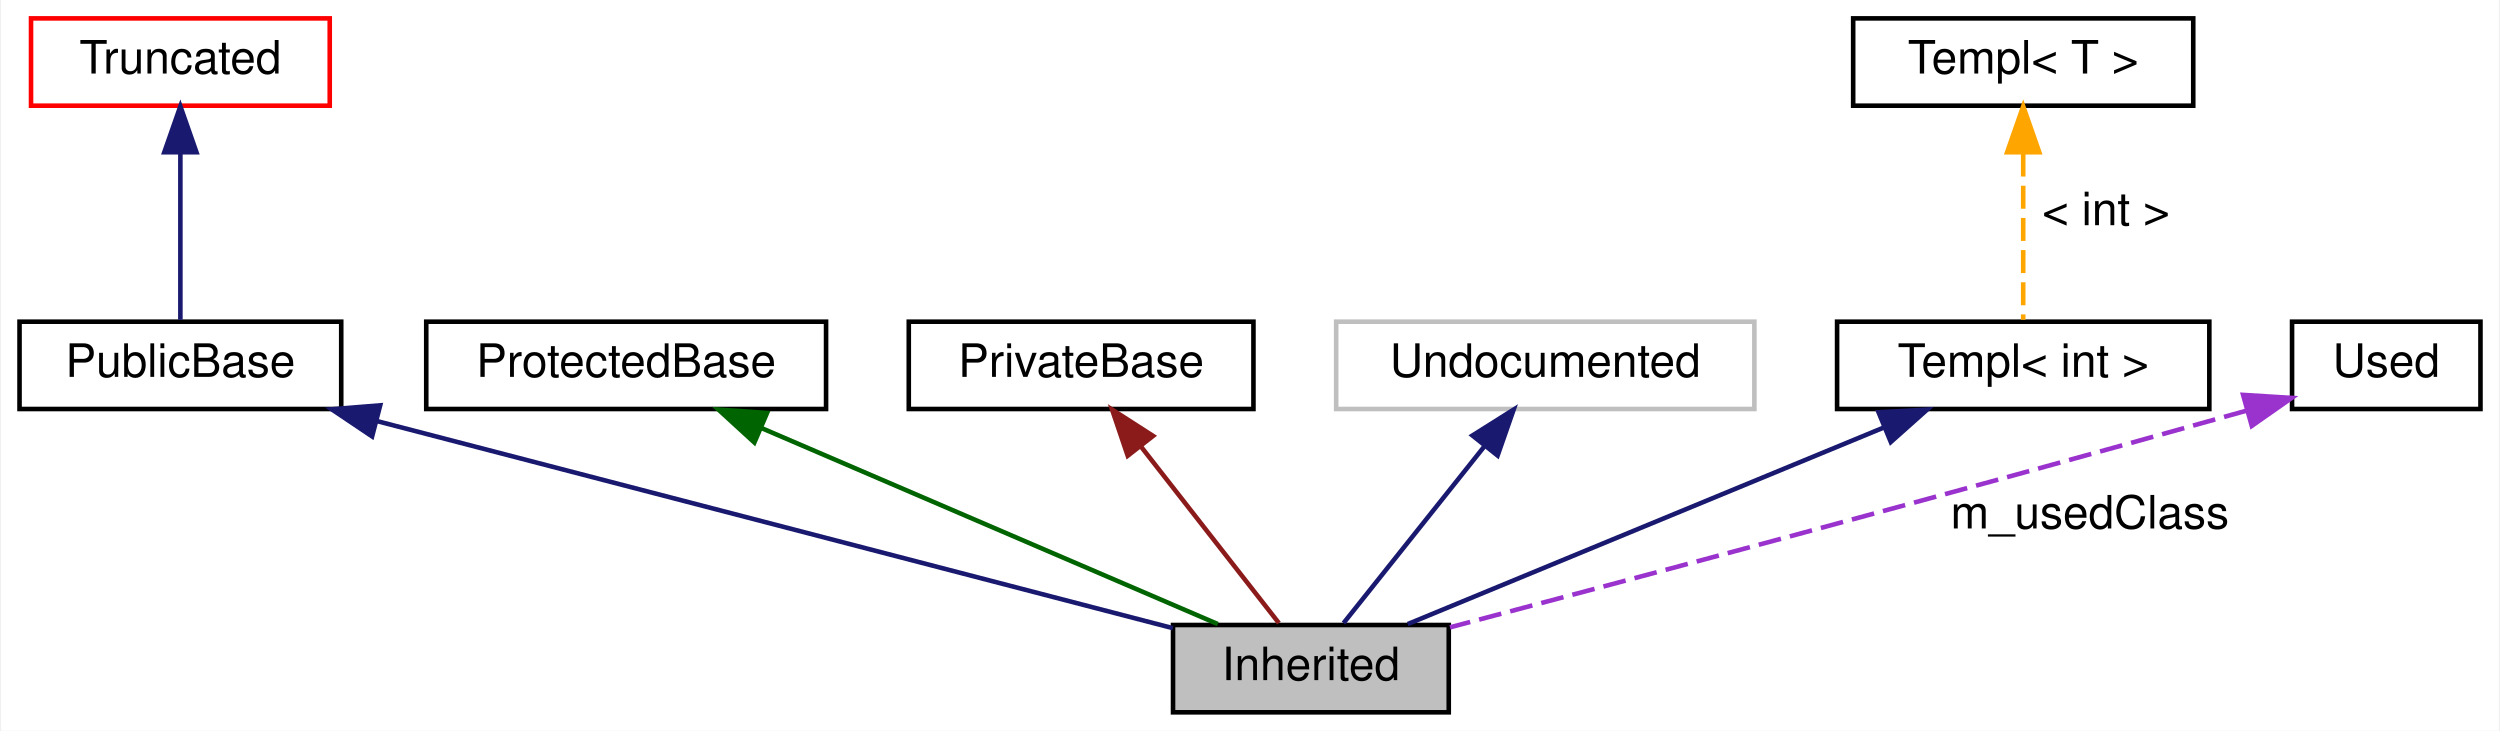
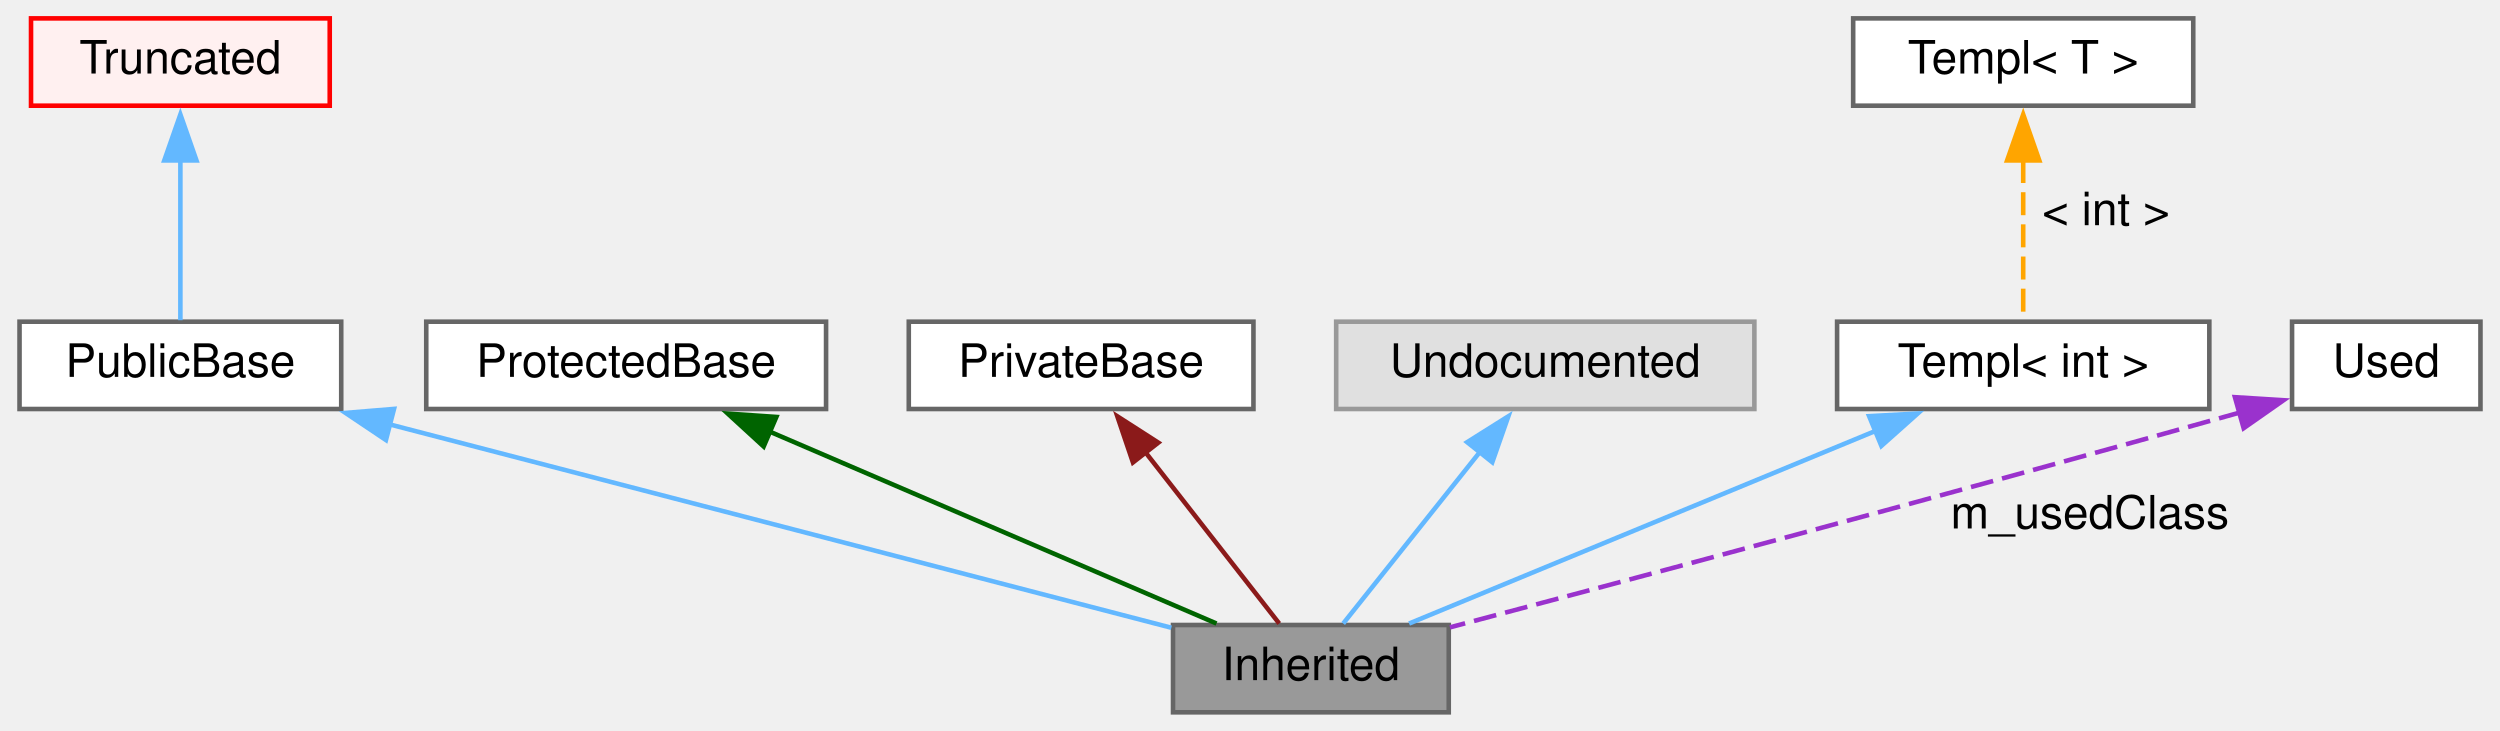
- <svg xmlns="http://www.w3.org/2000/svg" width="544pt" height="159pt" viewBox="0.00 0.00 543.50 159.00">
+ <svg xmlns="http://www.w3.org/2000/svg" xmlns:xlink="http://www.w3.org/1999/xlink" width="544pt" height="159pt" viewBox="0.00 0.00 543.50 159.00">
  <g id="graph0" class="graph" transform="scale(1 1) rotate(0) translate(4 155)">
-     <polygon fill="white" stroke="none" points="-4,4 -4,-155 539.5,-155 539.5,4 -4,4" />
    <g id="node1" class="node">
-       <polygon fill="#bfbfbf" stroke="black" points="311,-19 251,-19 251,0 311,0 311,-19" />
-       <text text-anchor="middle" x="281" y="-7" font-family="Helvetica,sans-Serif" font-size="10.00">Inherited</text>
+       <g id="a_node1">
+         <a xlink:title=" ">
+           <polygon fill="#999999" stroke="#666666" points="311,-19 251,-19 251,0 311,0 311,-19" />
+           <text text-anchor="middle" x="281" y="-7" font-family="Helvetica,sans-Serif" font-size="10.00">Inherited</text>
+         </a>
+       </g>
    </g>
    <g id="node2" class="node">
-       <polygon fill="none" stroke="black" points="70,-85 0,-85 0,-66 70,-66 70,-85" />
-       <text text-anchor="middle" x="35" y="-73" font-family="Helvetica,sans-Serif" font-size="10.00">PublicBase</text>
+       <g id="a_node2">
+         <a xlink:href="url.html" xlink:title=" ">
+           <polygon fill="white" stroke="#666666" points="70,-85 0,-85 0,-66 70,-66 70,-85" />
+           <text text-anchor="middle" x="35" y="-73" font-family="Helvetica,sans-Serif" font-size="10.00">PublicBase</text>
+         </a>
+       </g>
    </g>
    <g id="edge1" class="edge">
-       <path fill="none" stroke="midnightblue" d="M77.7,-63.39C127.22,-50.51 207.6,-29.59 250.97,-18.31" />
-       <polygon fill="midnightblue" stroke="midnightblue" points="76.72,-60.03 67.92,-65.94 78.48,-66.8 76.72,-60.03" />
+       <path fill="none" stroke="#63b8ff" d="M80.5,-62.66C130.08,-49.76 208,-29.49 250.64,-18.4" />
+       <polygon fill="#63b8ff" stroke="#63b8ff" points="79.73,-59.25 70.93,-65.15 81.49,-66.02 79.73,-59.25" />
    </g>
    <g id="node3" class="node">
-       <polygon fill="none" stroke="red" points="67.5,-151 2.5,-151 2.5,-132 67.5,-132 67.5,-151" />
-       <text text-anchor="middle" x="35" y="-139" font-family="Helvetica,sans-Serif" font-size="10.00">Truncated</text>
+       <g id="a_node3">
+         <a xlink:href="url.html" xlink:title=" ">
+           <polygon fill="#fff0f0" stroke="red" points="67.5,-151 2.5,-151 2.5,-132 67.5,-132 67.5,-151" />
+           <text text-anchor="middle" x="35" y="-139" font-family="Helvetica,sans-Serif" font-size="10.00">Truncated</text>
+         </a>
+       </g>
    </g>
    <g id="edge2" class="edge">
-       <path fill="none" stroke="midnightblue" d="M35,-121.58C35,-109.63 35,-94.72 35,-85.41" />
-       <polygon fill="midnightblue" stroke="midnightblue" points="31.5,-121.87 35,-131.87 38.5,-121.87 31.5,-121.87" />
+       <path fill="none" stroke="#63b8ff" d="M35,-120.18C35,-108.44 35,-94.27 35,-85.32" />
+       <polygon fill="#63b8ff" stroke="#63b8ff" points="31.5,-120.09 35,-130.09 38.5,-120.09 31.5,-120.09" />
    </g>
    <g id="node4" class="node">
-       <polygon fill="none" stroke="black" points="175.5,-85 88.5,-85 88.5,-66 175.5,-66 175.5,-85" />
+       <polygon fill="white" stroke="#666666" points="175.5,-85 88.5,-85 88.5,-66 175.5,-66 175.5,-85" />
      <text text-anchor="middle" x="132" y="-73" font-family="Helvetica,sans-Serif" font-size="10.00">ProtectedBase</text>
    </g>
    <g id="edge3" class="edge">
-       <path fill="none" stroke="darkgreen" d="M161.43,-61.86C190.79,-49.25 235.12,-30.21 260.75,-19.2" />
-       <polygon fill="darkgreen" stroke="darkgreen" points="159.9,-58.71 152.09,-65.87 162.66,-65.14 159.9,-58.71" />
+       <path fill="none" stroke="darkgreen" d="M163.19,-61.1C192.43,-48.54 235.3,-30.13 260.46,-19.32" />
+       <polygon fill="darkgreen" stroke="darkgreen" points="161.92,-57.84 154.11,-65 164.68,-64.27 161.92,-57.84" />
    </g>
    <g id="node5" class="node">
-       <polygon fill="none" stroke="black" points="268.5,-85 193.5,-85 193.5,-66 268.5,-66 268.5,-85" />
+       <polygon fill="white" stroke="#666666" points="268.5,-85 193.5,-85 193.5,-66 268.5,-66 268.5,-85" />
      <text text-anchor="middle" x="231" y="-73" font-family="Helvetica,sans-Serif" font-size="10.00">PrivateBase</text>
    </g>
    <g id="edge4" class="edge">
-       <path fill="none" stroke="#8b1a1a" d="M244.07,-57.77C253.66,-45.49 266.31,-29.3 274.04,-19.41" />
-       <polygon fill="#8b1a1a" stroke="#8b1a1a" points="241.14,-55.83 237.74,-65.87 246.66,-60.14 241.14,-55.83" />
+       <path fill="none" stroke="#8b1a1a" d="M244.86,-56.76C254.37,-44.58 266.59,-28.94 274.11,-19.32" />
+       <polygon fill="#8b1a1a" stroke="#8b1a1a" points="242.28,-54.37 238.88,-64.41 247.8,-58.68 242.28,-54.37" />
    </g>
    <g id="node6" class="node">
-       <polygon fill="none" stroke="#bfbfbf" points="377.5,-85 286.5,-85 286.5,-66 377.5,-66 377.5,-85" />
-       <text text-anchor="middle" x="332" y="-73" font-family="Helvetica,sans-Serif" font-size="10.00">Undocumented</text>
+       <g id="a_node6">
+         <a xlink:title=" ">
+           <polygon fill="#e0e0e0" stroke="#999999" points="377.5,-85 286.5,-85 286.5,-66 377.5,-66 377.5,-85" />
+           <text text-anchor="middle" x="332" y="-73" font-family="Helvetica,sans-Serif" font-size="10.00">Undocumented</text>
+         </a>
+       </g>
    </g>
    <g id="edge5" class="edge">
-       <path fill="none" stroke="midnightblue" d="M318.67,-57.77C308.88,-45.49 295.98,-29.3 288.1,-19.41" />
-       <polygon fill="midnightblue" stroke="midnightblue" points="316.15,-60.23 325.12,-65.87 321.63,-55.87 316.15,-60.23" />
+       <path fill="none" stroke="#63b8ff" d="M317.86,-56.76C308.16,-44.58 295.69,-28.94 288.03,-19.32" />
+       <polygon fill="#63b8ff" stroke="#63b8ff" points="315,-58.78 323.97,-64.42 320.47,-54.42 315,-58.78" />
    </g>
    <g id="node7" class="node">
-       <polygon fill="none" stroke="black" points="476.5,-85 395.5,-85 395.5,-66 476.5,-66 476.5,-85" />
+       <polygon fill="white" stroke="#666666" points="476.5,-85 395.5,-85 395.5,-66 476.5,-66 476.5,-85" />
      <text text-anchor="middle" x="436" y="-73" font-family="Helvetica,sans-Serif" font-size="10.00">Templ&lt; int &gt;</text>
    </g>
    <g id="edge6" class="edge">
-       <path fill="none" stroke="midnightblue" d="M405.78,-62.02C375.24,-49.41 328.84,-30.25 302.07,-19.2" />
-       <polygon fill="midnightblue" stroke="midnightblue" points="404.52,-65.29 415.1,-65.87 407.19,-58.82 404.52,-65.29" />
+       <path fill="none" stroke="#63b8ff" d="M403.95,-61.27C373.53,-48.71 328.66,-30.18 302.37,-19.32" />
+       <polygon fill="#63b8ff" stroke="#63b8ff" points="402.47,-64.44 413.05,-65.02 405.14,-57.97 402.47,-64.44" />
    </g>
    <g id="node8" class="node">
-       <polygon fill="none" stroke="black" points="473,-151 399,-151 399,-132 473,-132 473,-151" />
+       <polygon fill="white" stroke="#666666" points="473,-151 399,-151 399,-132 473,-132 473,-151" />
      <text text-anchor="middle" x="436" y="-139" font-family="Helvetica,sans-Serif" font-size="10.00">Templ&lt; T &gt;</text>
    </g>
    <g id="edge7" class="edge">
-       <path fill="none" stroke="orange" stroke-dasharray="5,2" d="M436,-121.58C436,-109.63 436,-94.72 436,-85.41" />
-       <polygon fill="orange" stroke="orange" points="432.5,-121.87 436,-131.87 439.5,-121.87 432.5,-121.87" />
+       <path fill="none" stroke="orange" stroke-dasharray="5,2" d="M436,-120.18C436,-108.44 436,-94.27 436,-85.32" />
+       <polygon fill="orange" stroke="orange" points="432.5,-120.09 436,-130.09 439.5,-120.09 432.5,-120.09" />
      <text text-anchor="middle" x="454" y="-106" font-family="Helvetica,sans-Serif" font-size="10.00">&lt; int &gt;</text>
    </g>
    <g id="node9" class="node">
-       <polygon fill="none" stroke="black" points="535.5,-85 494.5,-85 494.5,-66 535.5,-66 535.5,-85" />
+       <polygon fill="white" stroke="#666666" points="535.5,-85 494.5,-85 494.5,-66 535.5,-66 535.5,-85" />
      <text text-anchor="middle" x="515" y="-73" font-family="Helvetica,sans-Serif" font-size="10.00">Used</text>
    </g>
    <g id="edge8" class="edge">
-       <path fill="none" stroke="#9a32cd" stroke-dasharray="5,2" d="M484.52,-65.62C417.32,-46.74 349.44,-28.6 311.27,-18.49" />
-       <polygon fill="#9a32cd" stroke="#9a32cd" points="483.85,-69.07 494.42,-68.41 485.74,-62.33 483.85,-69.07" />
+       <path fill="none" stroke="#9a32cd" stroke-dasharray="5,2" d="M483.42,-65.31C416.77,-46.59 349.29,-28.56 311.27,-18.49" />
+       <polygon fill="#9a32cd" stroke="#9a32cd" points="482.07,-68.57 492.65,-67.91 483.97,-61.83 482.07,-68.57" />
      <text text-anchor="middle" x="450.5" y="-40" font-family="Helvetica,sans-Serif" font-size="10.00">m_usedClass</text>
    </g>
  </g>
</svg>
